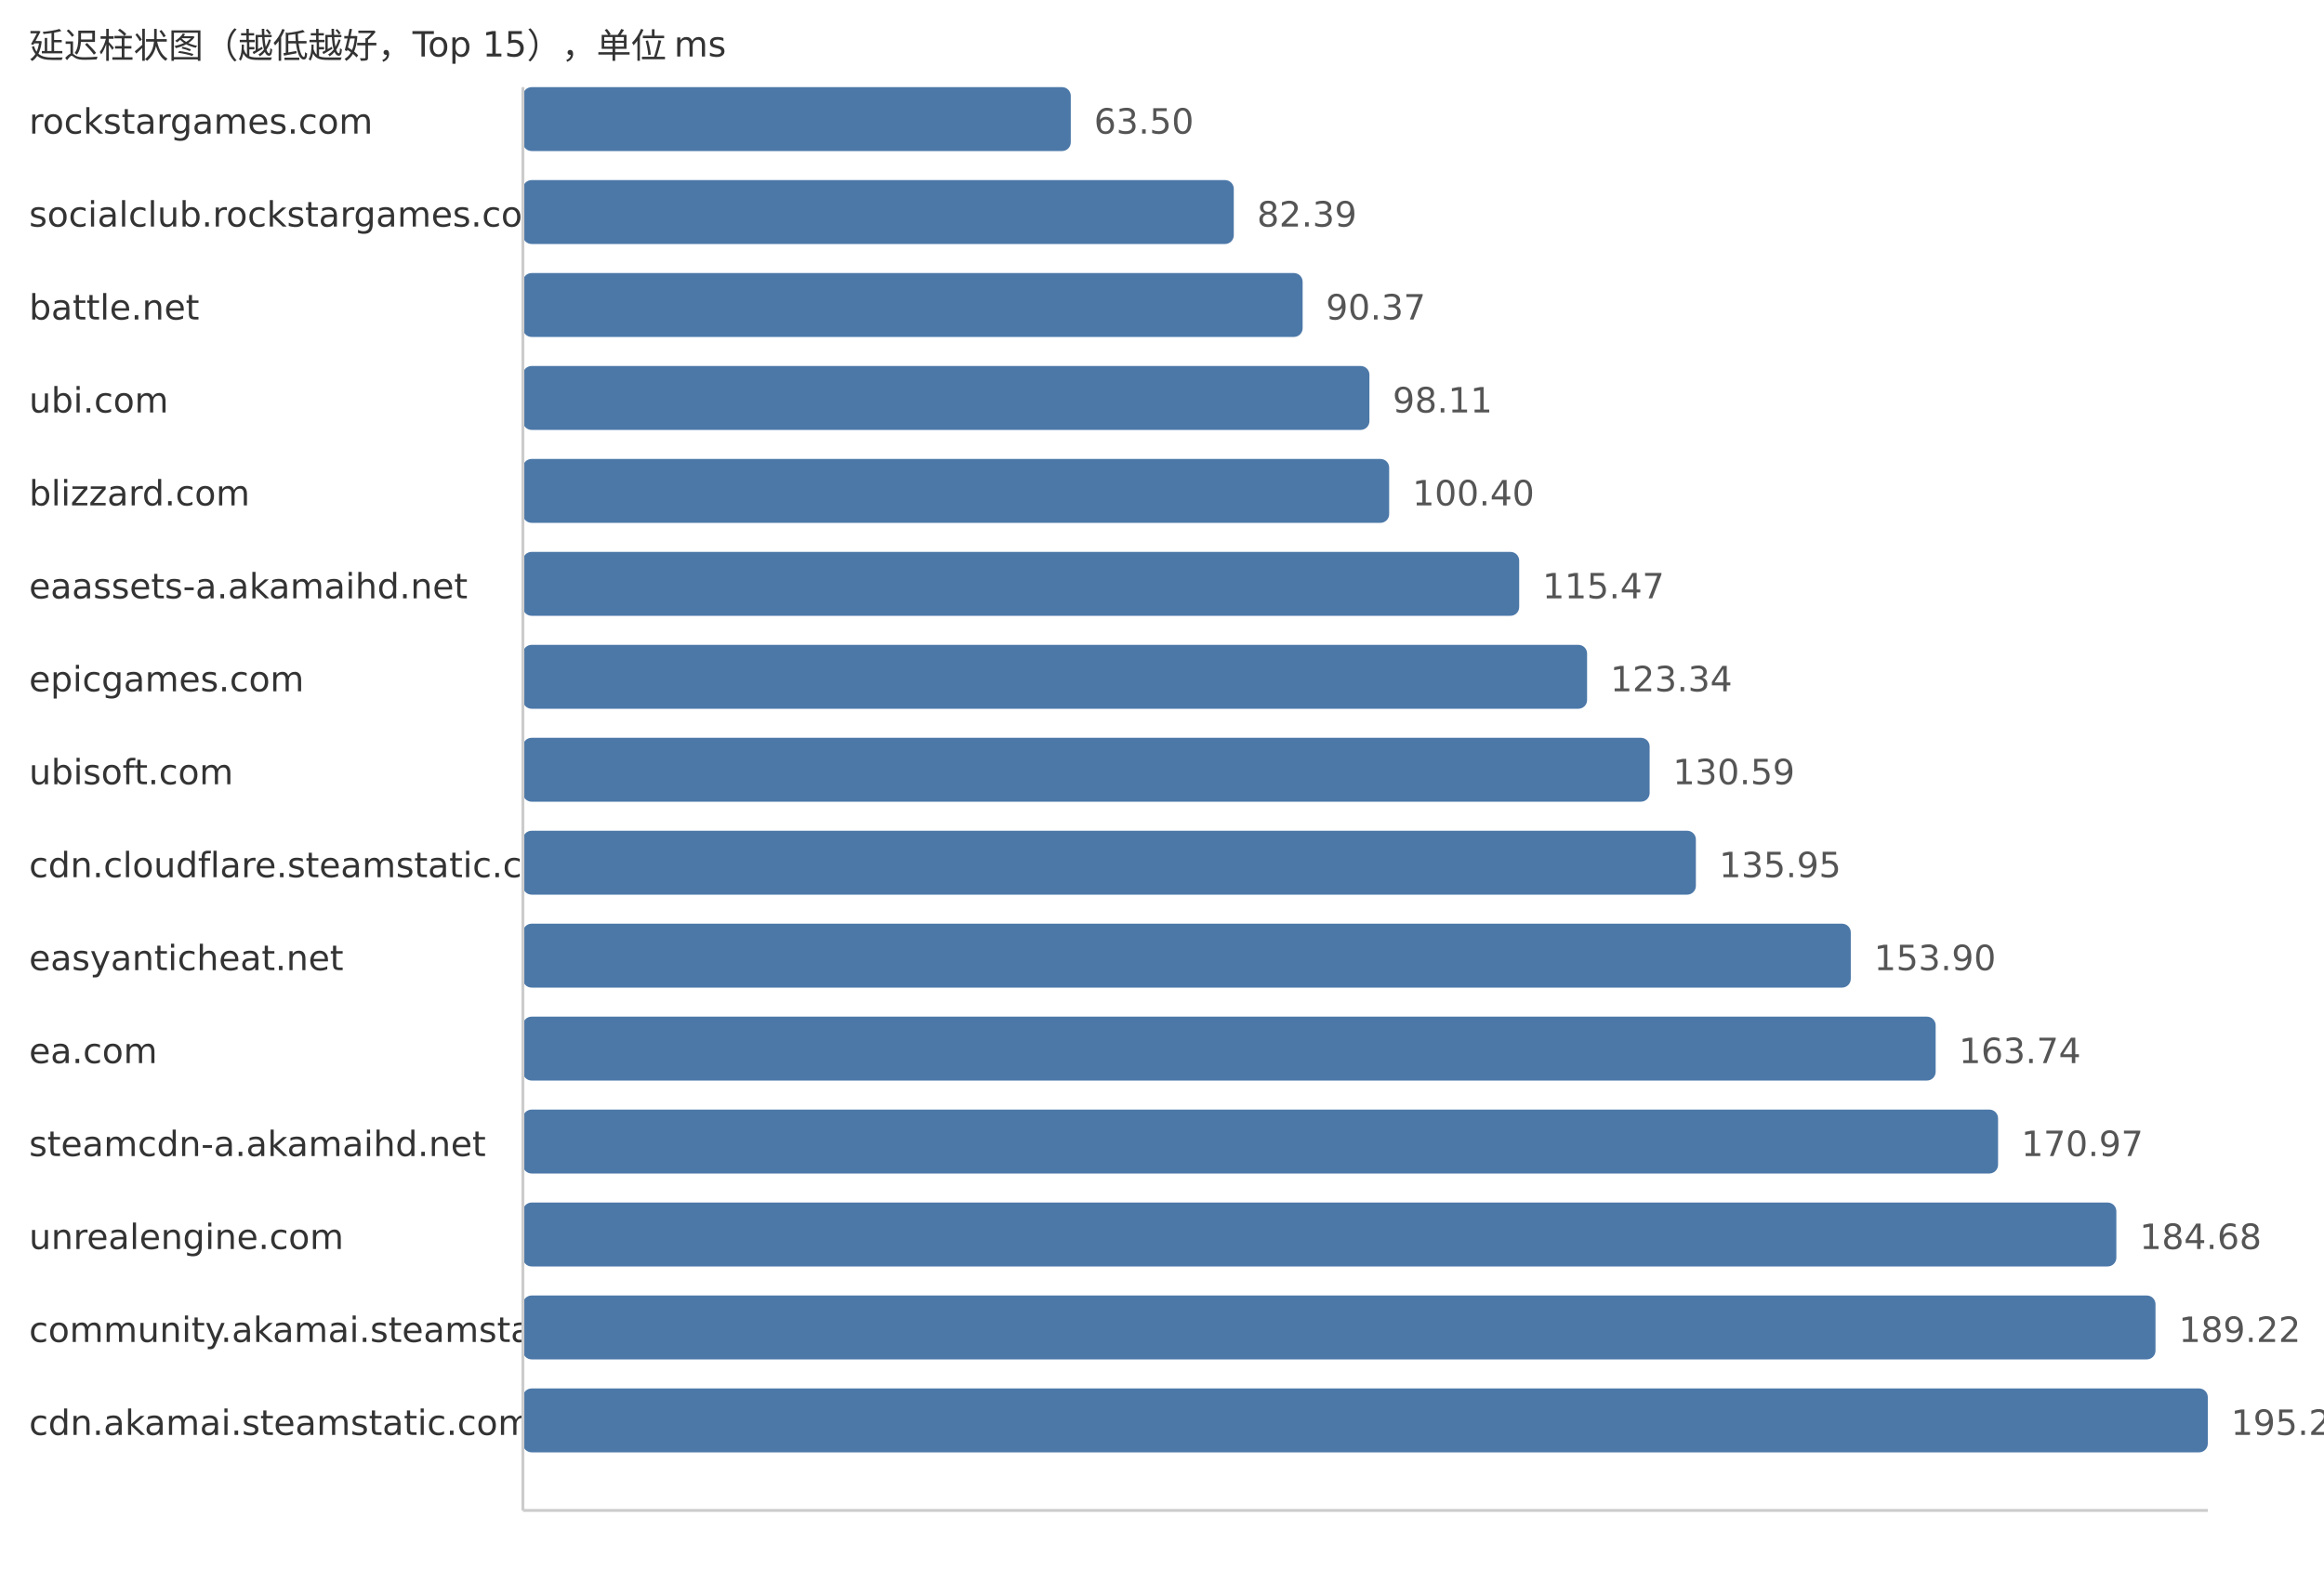
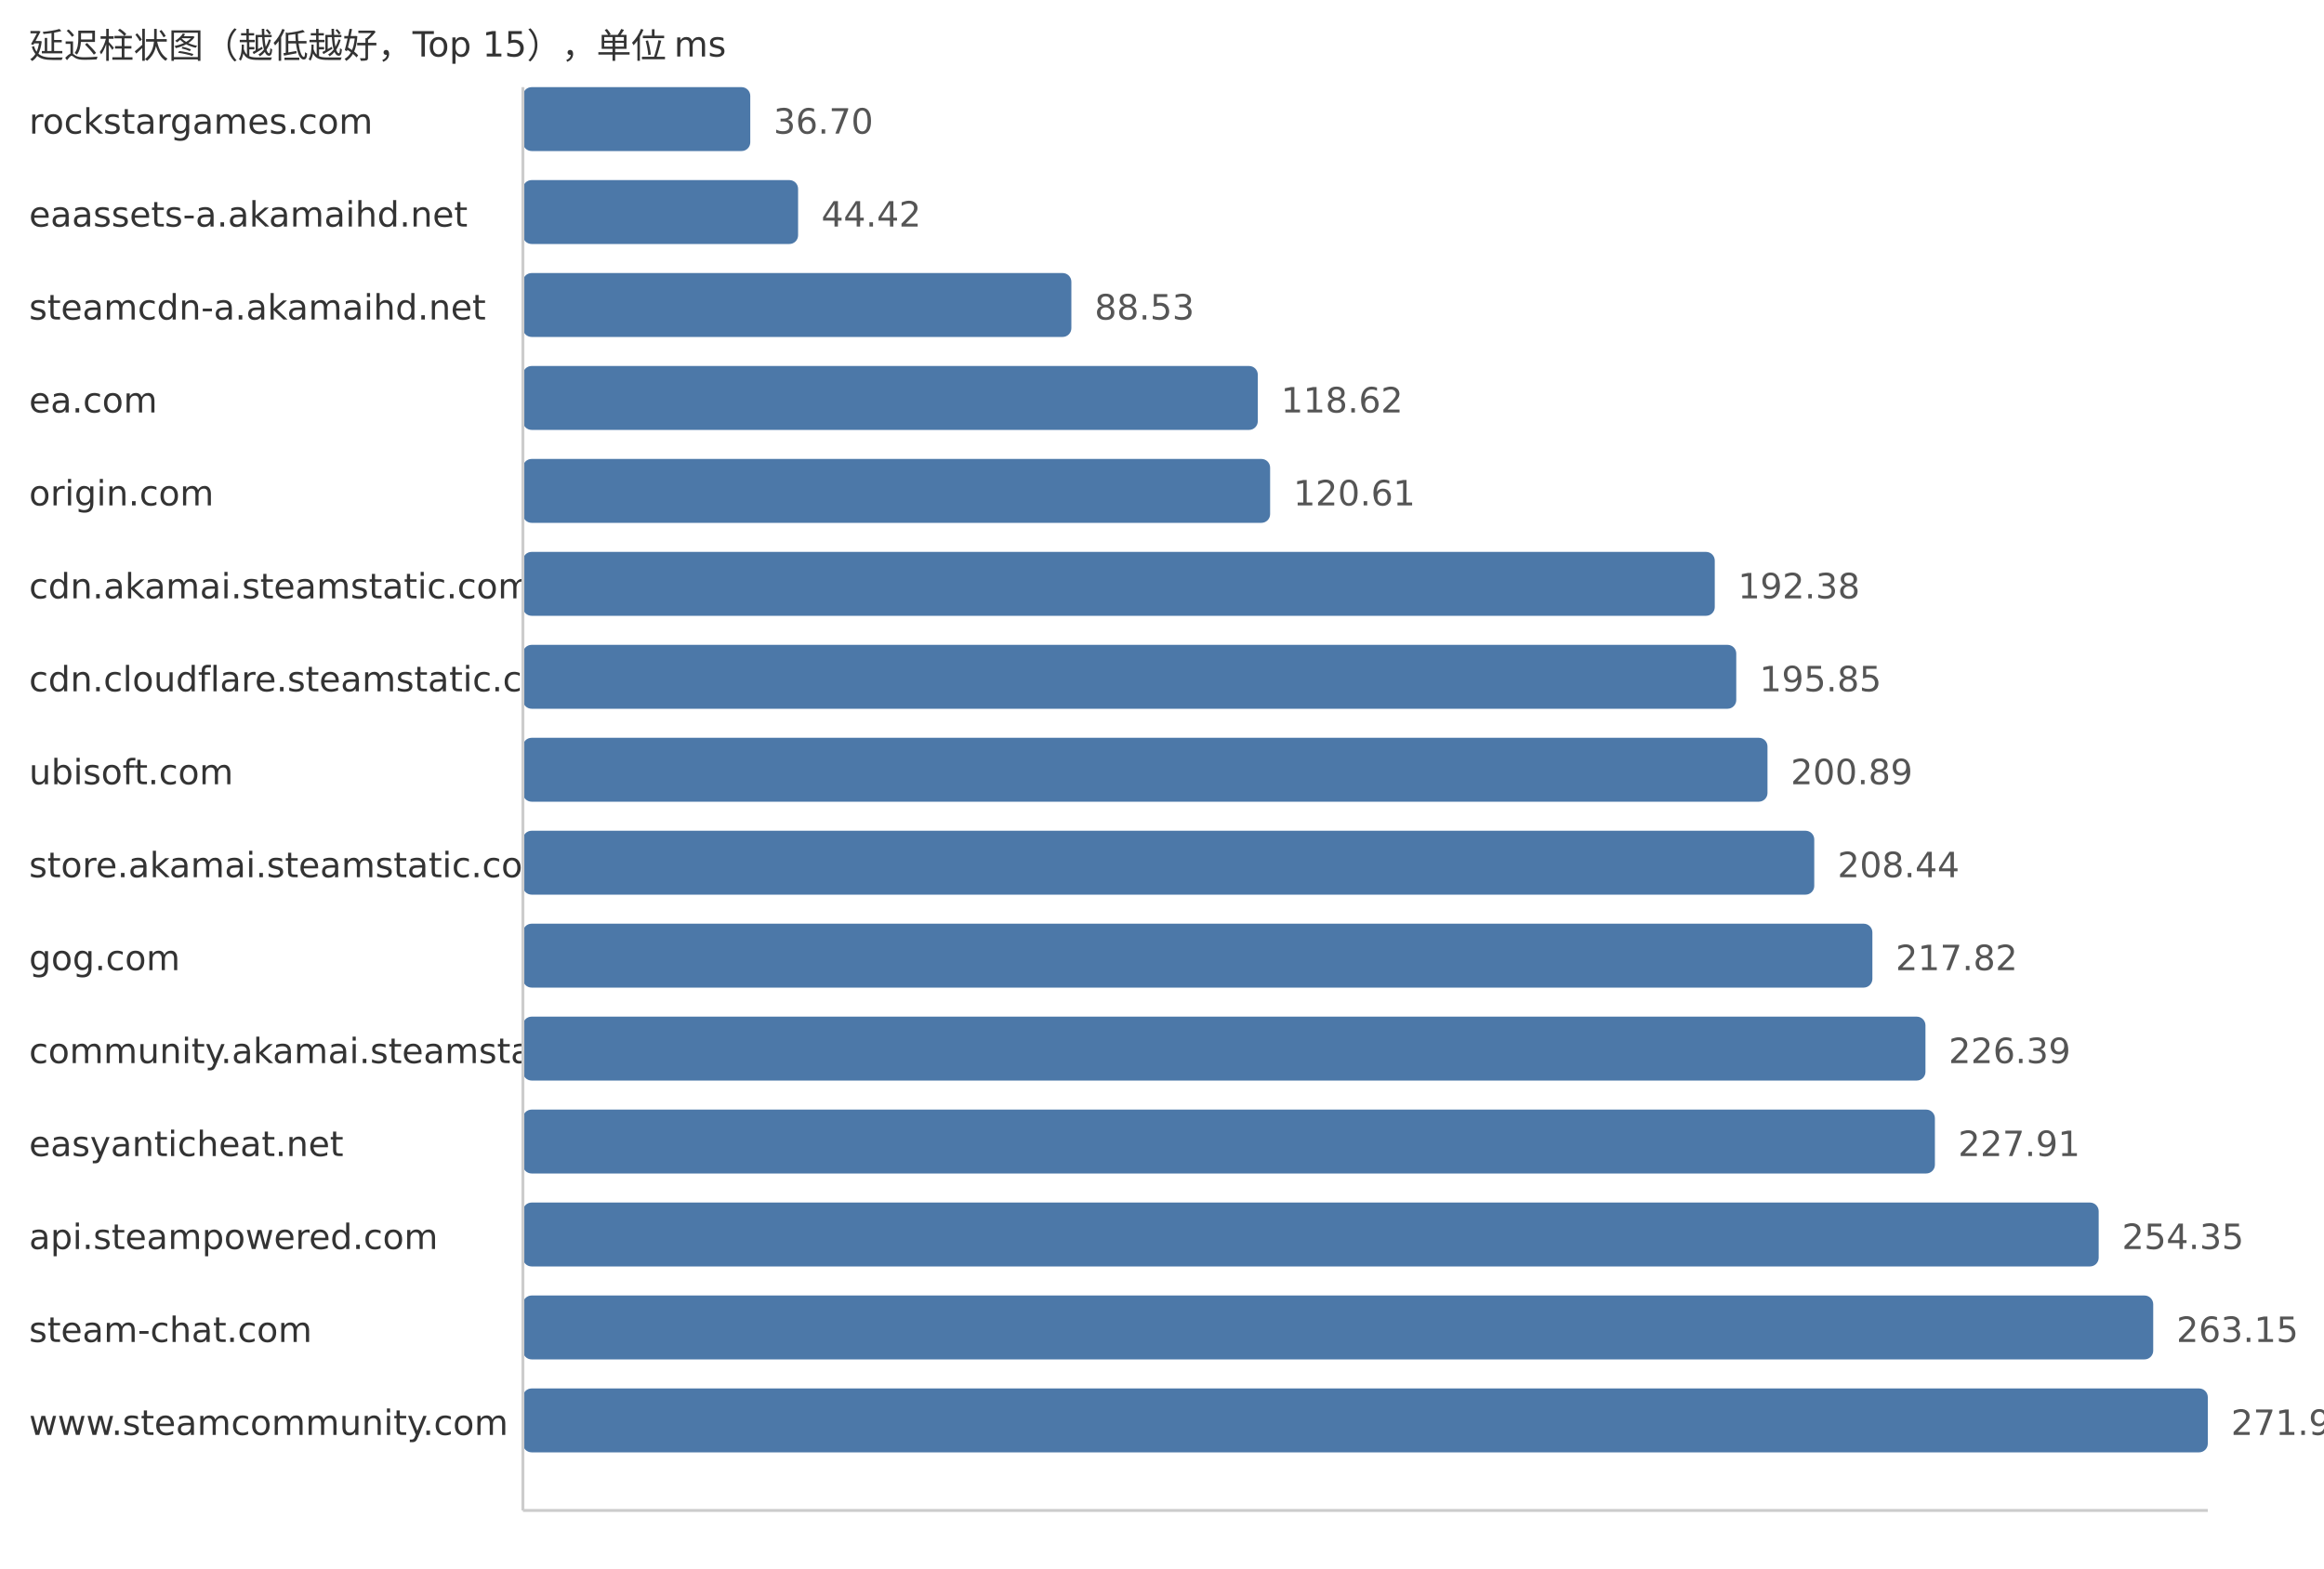
<svg xmlns="http://www.w3.org/2000/svg" width="800" height="540">
  <style> .label{font-family:DejaVu Sans,Verdana,Geneva,sans-serif;font-size:12px;fill:#333} .value{font-family:DejaVu Sans,Verdana,Geneva,sans-serif;font-size:12px;fill:#555} </style>
  <text x="10" y="20" class="label">延迟柱状图（越低越好，Top 15），单位 ms</text>
  <text x="10" y="46" class="label">rockstargames.com</text>
-   <rect x="180" y="30" width="188.6" height="22" fill="#4c78a8" rx="3" />
-   <text x="376.6" y="46" class="value">63.50</text>
-   <text x="10" y="78" class="label">socialclub.rockstargames.com</text>
-   <rect x="180" y="62" width="244.71" height="22" fill="#4c78a8" rx="3" />
-   <text x="432.71" y="78" class="value">82.39</text>
-   <text x="10" y="110" class="label">battle.net</text>
-   <rect x="180" y="94" width="268.41" height="22" fill="#4c78a8" rx="3" />
-   <text x="456.41" y="110" class="value">90.37</text>
-   <text x="10" y="142" class="label">ubi.com</text>
-   <rect x="180" y="126" width="291.4" height="22" fill="#4c78a8" rx="3" />
-   <text x="479.4" y="142" class="value">98.11</text>
-   <text x="10" y="174" class="label">blizzard.com</text>
-   <rect x="180" y="158" width="298.2" height="22" fill="#4c78a8" rx="3" />
-   <text x="486.2" y="174" class="value">100.40</text>
-   <text x="10" y="206" class="label">eaassets-a.akamaihd.net</text>
-   <rect x="180" y="190" width="342.96" height="22" fill="#4c78a8" rx="3" />
-   <text x="530.96" y="206" class="value">115.47</text>
-   <text x="10" y="238" class="label">epicgames.com</text>
-   <rect x="180" y="222" width="366.33" height="22" fill="#4c78a8" rx="3" />
-   <text x="554.33" y="238" class="value">123.34</text>
+   <rect x="180" y="30" width="78.27" height="22" fill="#4c78a8" rx="3" />
+   <text x="266.27" y="46" class="value">36.70</text>
+   <text x="10" y="78" class="label">eaassets-a.akamaihd.net</text>
+   <rect x="180" y="62" width="94.73" height="22" fill="#4c78a8" rx="3" />
+   <text x="282.73" y="78" class="value">44.42</text>
+   <text x="10" y="110" class="label">steamcdn-a.akamaihd.net</text>
+   <rect x="180" y="94" width="188.8" height="22" fill="#4c78a8" rx="3" />
+   <text x="376.8" y="110" class="value">88.53</text>
+   <text x="10" y="142" class="label">ea.com</text>
+   <rect x="180" y="126" width="252.98" height="22" fill="#4c78a8" rx="3" />
+   <text x="440.98" y="142" class="value">118.62</text>
+   <text x="10" y="174" class="label">origin.com</text>
+   <rect x="180" y="158" width="257.22" height="22" fill="#4c78a8" rx="3" />
+   <text x="445.22" y="174" class="value">120.61</text>
+   <text x="10" y="206" class="label">cdn.akamai.steamstatic.com</text>
+   <rect x="180" y="190" width="410.28" height="22" fill="#4c78a8" rx="3" />
+   <text x="598.28" y="206" class="value">192.38</text>
+   <text x="10" y="238" class="label">cdn.cloudflare.steamstatic.com</text>
+   <rect x="180" y="222" width="417.68" height="22" fill="#4c78a8" rx="3" />
+   <text x="605.68" y="238" class="value">195.85</text>
  <text x="10" y="270" class="label">ubisoft.com</text>
-   <rect x="180" y="254" width="387.86" height="22" fill="#4c78a8" rx="3" />
-   <text x="575.86" y="270" class="value">130.59</text>
-   <text x="10" y="302" class="label">cdn.cloudflare.steamstatic.com</text>
-   <rect x="180" y="286" width="403.78" height="22" fill="#4c78a8" rx="3" />
-   <text x="591.78" y="302" class="value">135.95</text>
-   <text x="10" y="334" class="label">easyanticheat.net</text>
-   <rect x="180" y="318" width="457.1" height="22" fill="#4c78a8" rx="3" />
-   <text x="645.1" y="334" class="value">153.90</text>
-   <text x="10" y="366" class="label">ea.com</text>
-   <rect x="180" y="350" width="486.32" height="22" fill="#4c78a8" rx="3" />
-   <text x="674.32" y="366" class="value">163.74</text>
-   <text x="10" y="398" class="label">steamcdn-a.akamaihd.net</text>
-   <rect x="180" y="382" width="507.8" height="22" fill="#4c78a8" rx="3" />
-   <text x="695.8" y="398" class="value">170.97</text>
-   <text x="10" y="430" class="label">unrealengine.com</text>
-   <rect x="180" y="414" width="548.52" height="22" fill="#4c78a8" rx="3" />
-   <text x="736.52" y="430" class="value">184.68</text>
-   <text x="10" y="462" class="label">community.akamai.steamstatic.com</text>
-   <rect x="180" y="446" width="562.0" height="22" fill="#4c78a8" rx="3" />
-   <text x="750.0" y="462" class="value">189.22</text>
-   <text x="10" y="494" class="label">cdn.akamai.steamstatic.com</text>
+   <rect x="180" y="254" width="428.43" height="22" fill="#4c78a8" rx="3" />
+   <text x="616.43" y="270" class="value">200.89</text>
+   <text x="10" y="302" class="label">store.akamai.steamstatic.com</text>
+   <rect x="180" y="286" width="444.53" height="22" fill="#4c78a8" rx="3" />
+   <text x="632.53" y="302" class="value">208.44</text>
+   <text x="10" y="334" class="label">gog.com</text>
+   <rect x="180" y="318" width="464.54" height="22" fill="#4c78a8" rx="3" />
+   <text x="652.54" y="334" class="value">217.82</text>
+   <text x="10" y="366" class="label">community.akamai.steamstatic.com</text>
+   <rect x="180" y="350" width="482.81" height="22" fill="#4c78a8" rx="3" />
+   <text x="670.81" y="366" class="value">226.39</text>
+   <text x="10" y="398" class="label">easyanticheat.net</text>
+   <rect x="180" y="382" width="486.06" height="22" fill="#4c78a8" rx="3" />
+   <text x="674.06" y="398" class="value">227.91</text>
+   <text x="10" y="430" class="label">api.steampowered.com</text>
+   <rect x="180" y="414" width="542.44" height="22" fill="#4c78a8" rx="3" />
+   <text x="730.44" y="430" class="value">254.35</text>
+   <text x="10" y="462" class="label">steam-chat.com</text>
+   <rect x="180" y="446" width="561.21" height="22" fill="#4c78a8" rx="3" />
+   <text x="749.21" y="462" class="value">263.15</text>
+   <text x="10" y="494" class="label">www.steamcommunity.com</text>
  <rect x="180" y="478" width="580.0" height="22" fill="#4c78a8" rx="3" />
-   <text x="768.0" y="494" class="value">195.28</text>
+   <text x="768.0" y="494" class="value">271.96</text>
  <line x1="180" y1="30" x2="180" y2="520" stroke="#ccc" />
  <line x1="180" y1="520" x2="760" y2="520" stroke="#ccc" />
</svg>
